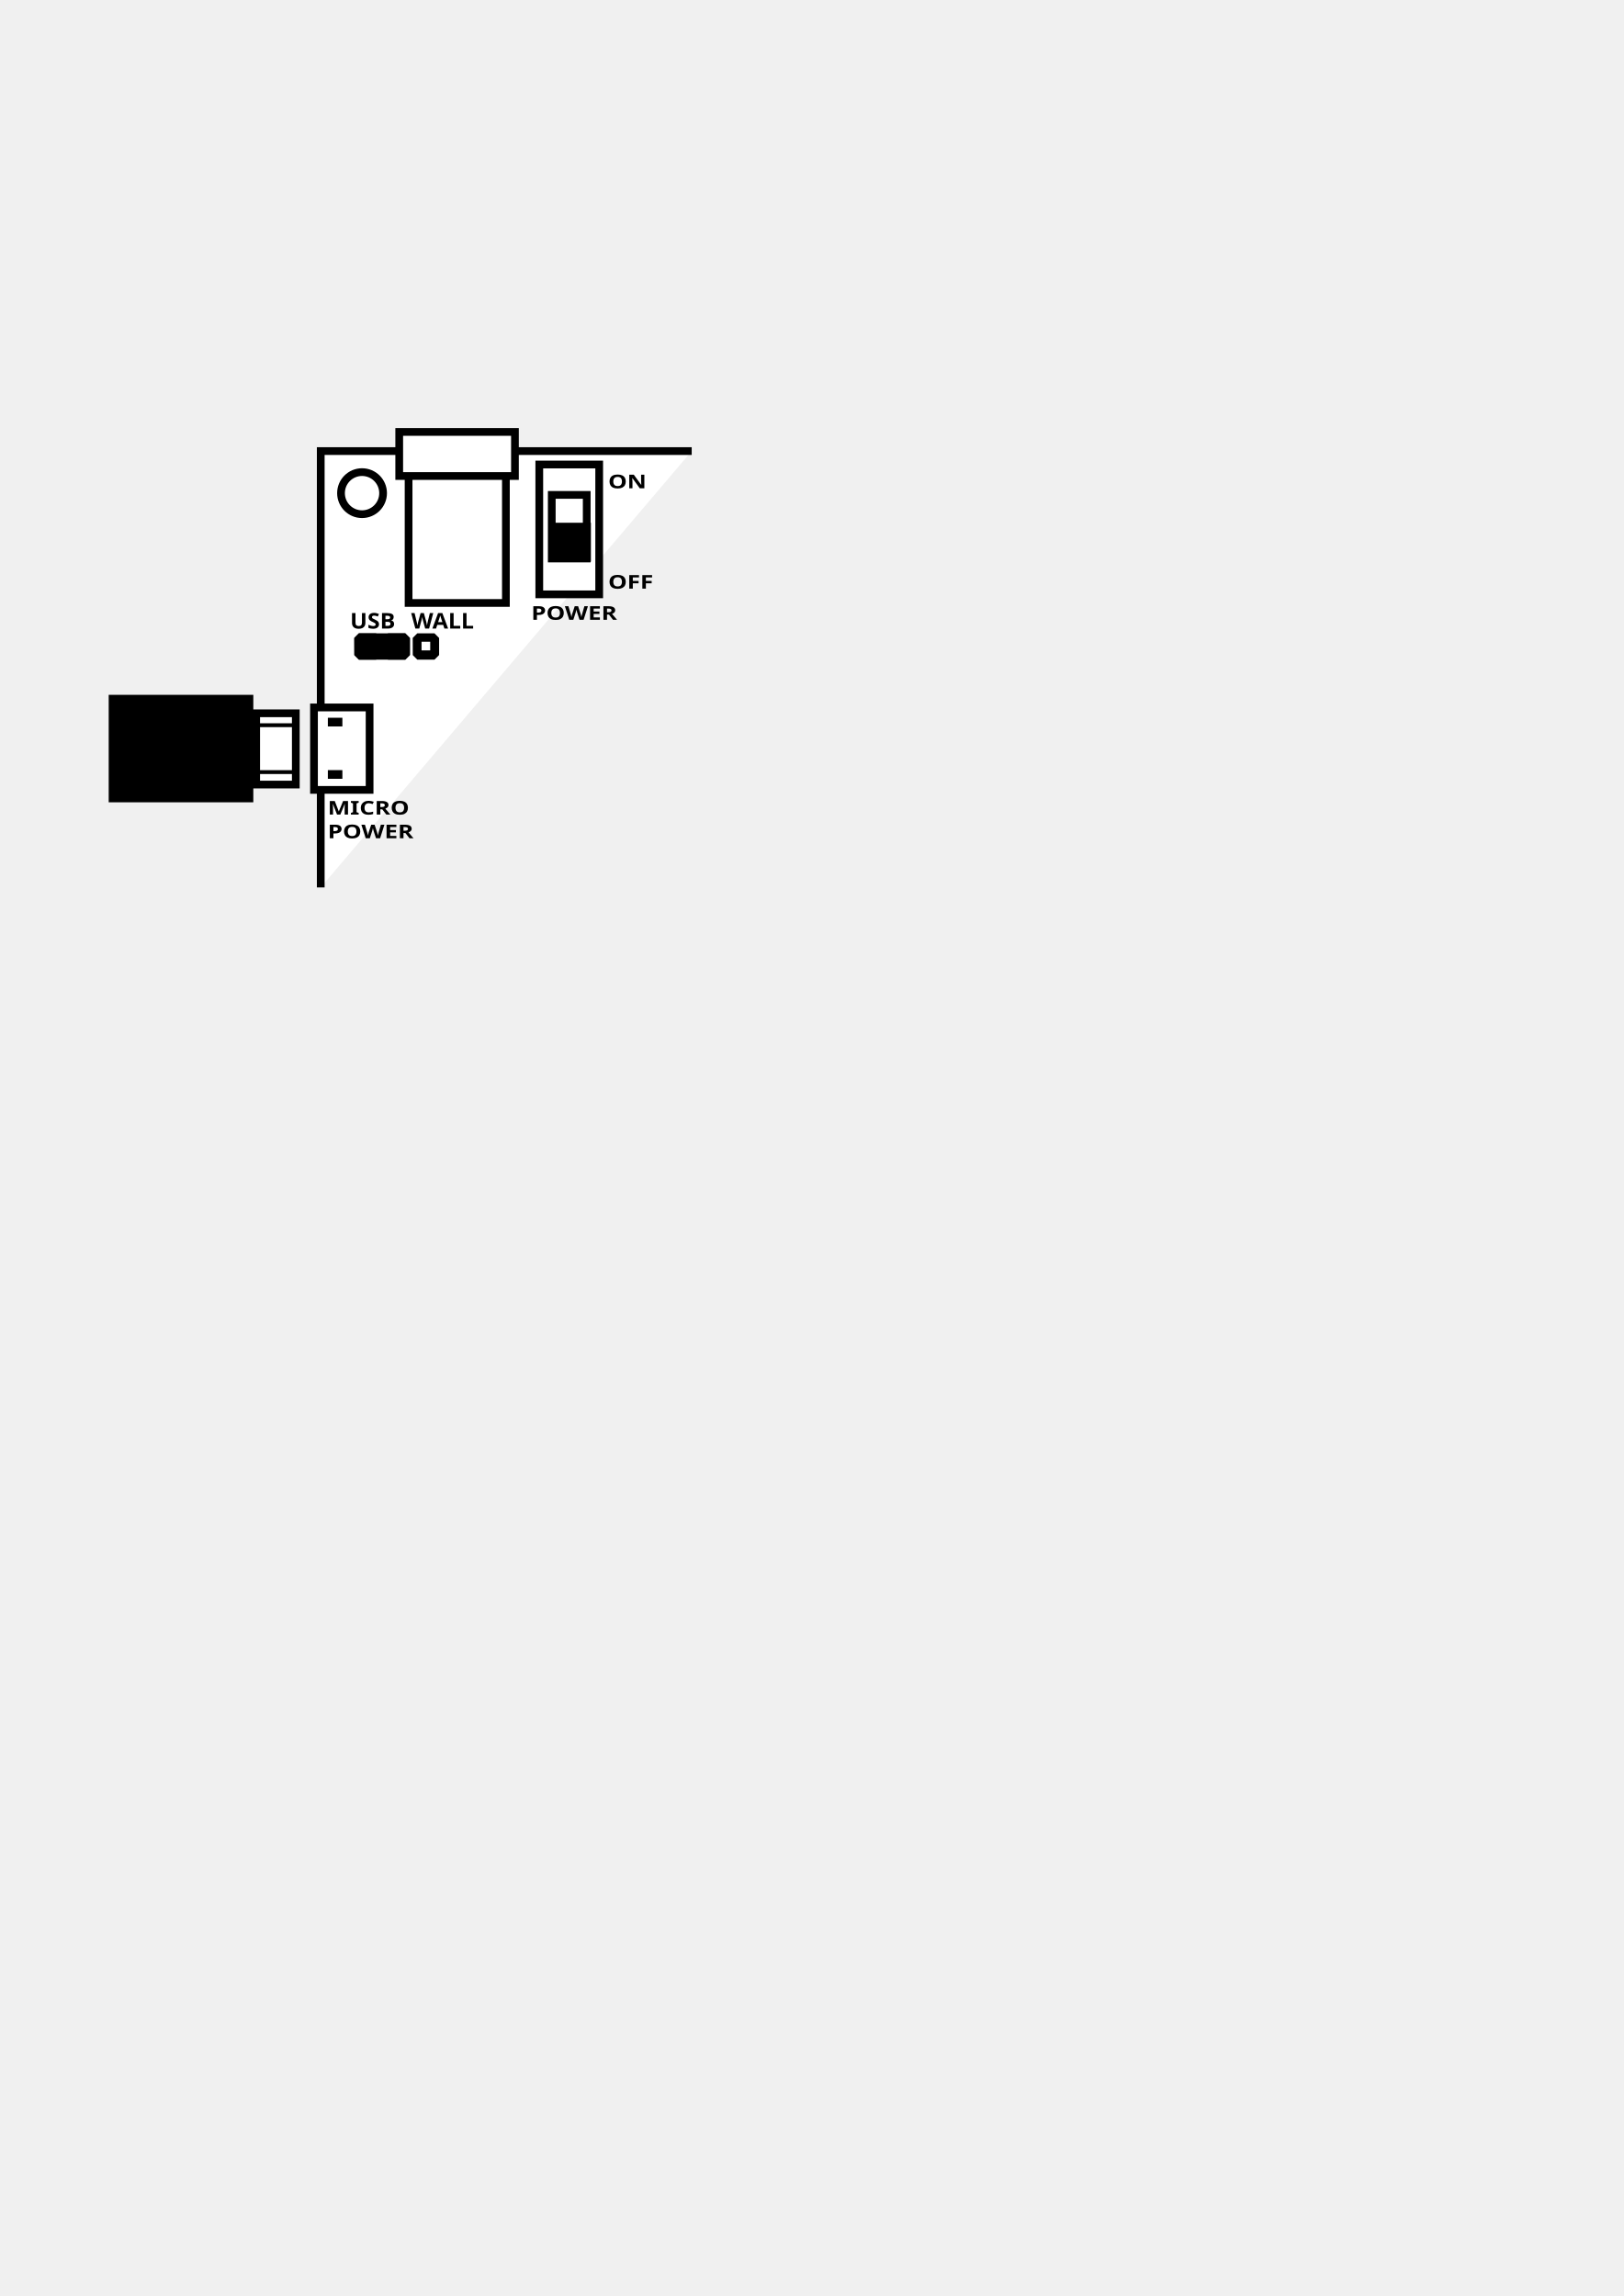
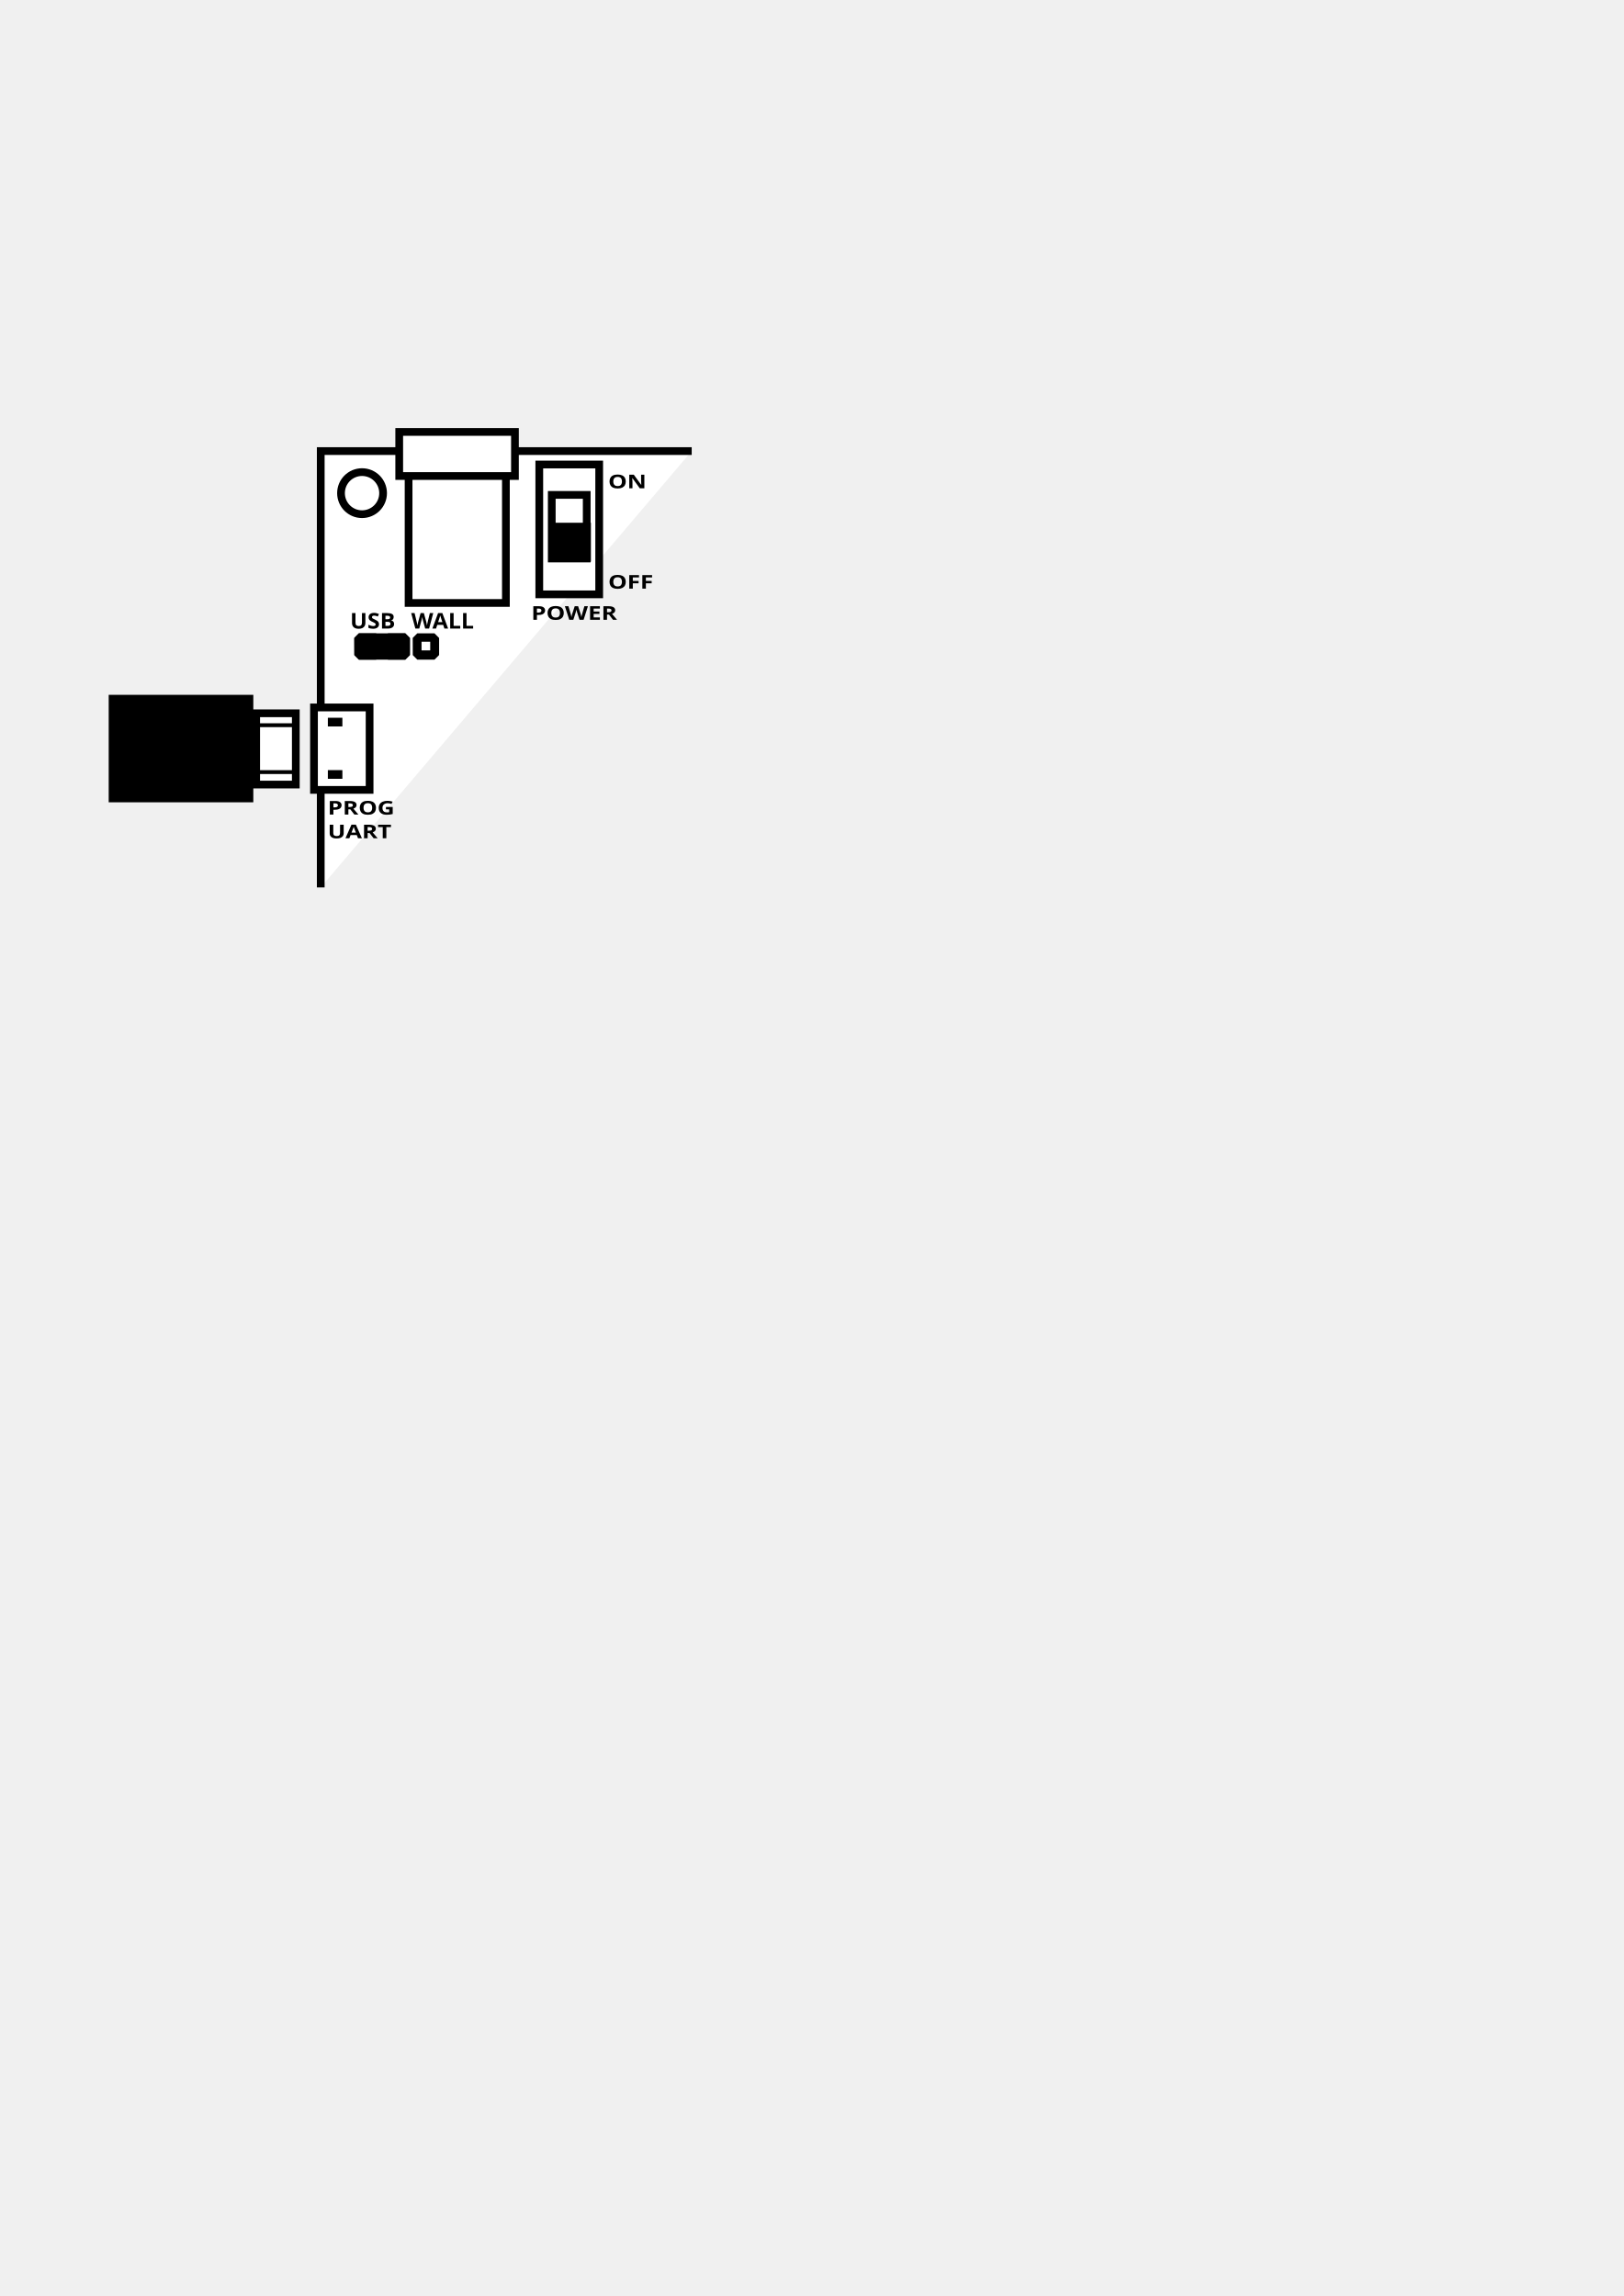
<svg xmlns="http://www.w3.org/2000/svg" width="210mm" height="297mm" viewBox="0 0 744.094 1052.362" id="svg5095" version="1.1">
  <defs id="defs5097" />
  <g id="layer1">
    <path style="opacity:1;fill:#ffffff;fill-opacity:1;stroke:#000000;stroke-width:3.543;stroke-linecap:butt;stroke-linejoin:miter;stroke-miterlimit:4;stroke-dasharray:none;stroke-dashoffset:0;stroke-opacity:1" d="m 146.987,406.748 0,-200 170,0" id="rect3347" />
    <rect y="215.781" x="187.244" height="60.584" width="44.595" id="rect4151" style="opacity:1;fill:#ffffff;fill-opacity:1;stroke:#000000;stroke-width:3.543;stroke-linecap:butt;stroke-linejoin:miter;stroke-miterlimit:4;stroke-dasharray:none;stroke-dashoffset:0;stroke-opacity:1" />
    <rect style="opacity:1;fill:#ffffff;fill-opacity:1;stroke:#000000;stroke-width:3.543;stroke-linecap:butt;stroke-linejoin:miter;stroke-miterlimit:4;stroke-dasharray:none;stroke-dashoffset:0;stroke-opacity:1" id="rect4149" width="53.033" height="20.203" x="182.951" y="197.977" />
    <circle style="opacity:1;fill:#ffffff;fill-opacity:1;stroke:#000000;stroke-width:3.543;stroke-linecap:butt;stroke-linejoin:miter;stroke-miterlimit:4;stroke-dasharray:none;stroke-dashoffset:0;stroke-opacity:1" id="path4153" cx="165.915" cy="226.033" r="9.643" />
    <g id="g4161" transform="translate(37.23915,-82.4183)">
      <rect y="295.324" x="209.9" height="59.512" width="27.452" id="rect4155" style="opacity:1;fill:#ffffff;fill-opacity:1;stroke:#000000;stroke-width:3.543;stroke-linecap:butt;stroke-linejoin:miter;stroke-miterlimit:4;stroke-dasharray:none;stroke-dashoffset:0;stroke-opacity:1" />
      <rect style="opacity:1;fill:#ffffff;fill-opacity:1;stroke:#000000;stroke-width:3.543;stroke-linecap:butt;stroke-linejoin:miter;stroke-miterlimit:4;stroke-dasharray:none;stroke-dashoffset:0;stroke-opacity:1" id="rect4157" width="16.023" height="29.155" x="215.615" y="309.253" />
      <rect y="323.791" x="216.071" height="14.286" width="15.714" id="rect4159" style="opacity:1;fill:#000000;fill-opacity:1;stroke:#000000;stroke-width:3.543;stroke-linecap:butt;stroke-linejoin:miter;stroke-miterlimit:4;stroke-dasharray:none;stroke-dashoffset:0;stroke-opacity:1" />
    </g>
    <g transform="translate(86.9866,-59.90035)" id="g4967">
      <g transform="translate(-460.8821,-45.96194)" id="g4172">
        <path style="fill:#000000;fill-opacity:1;fill-rule:evenodd;stroke:none;stroke-width:1px;stroke-linecap:butt;stroke-linejoin:miter;stroke-opacity:1" d="m 563.034,398.244 2.103,-2.103 7.854,0 2.134,2.134 0,7.823 -2.118,2.118 -7.869,0 -2.079,-2.079 z" id="path4168" />
        <rect style="opacity:1;fill:#ffffff;fill-opacity:1;stroke:none;stroke-width:3.543;stroke-linecap:butt;stroke-linejoin:miter;stroke-miterlimit:4;stroke-dasharray:none;stroke-dashoffset:0;stroke-opacity:1" id="rect4170" width="3.977" height="3.977" x="567.074" y="399.993" />
      </g>
      <g id="g4176" transform="translate(-474.2666,-45.96194)">
        <path id="path4178" d="m 563.034,398.244 2.103,-2.103 7.854,0 2.134,2.134 0,7.823 -2.118,2.118 -7.869,0 -2.079,-2.079 z" style="fill:#000000;fill-opacity:1;fill-rule:evenodd;stroke:none;stroke-width:1px;stroke-linecap:butt;stroke-linejoin:miter;stroke-opacity:1" />
        <rect y="399.993" x="567.074" height="3.977" width="3.977" id="rect4180" style="opacity:1;fill:#ffffff;fill-opacity:1;stroke:none;stroke-width:3.543;stroke-linecap:butt;stroke-linejoin:miter;stroke-miterlimit:4;stroke-dasharray:none;stroke-dashoffset:0;stroke-opacity:1" />
      </g>
      <g transform="translate(-487.6511,-45.96194)" id="g4182">
        <path style="fill:#000000;fill-opacity:1;fill-rule:evenodd;stroke:none;stroke-width:1px;stroke-linecap:butt;stroke-linejoin:miter;stroke-opacity:1" d="m 563.034,398.244 2.103,-2.103 7.854,0 2.134,2.134 0,7.823 -2.118,2.118 -7.869,0 -2.079,-2.079 z" id="path4184" />
        <rect style="opacity:1;fill:#ffffff;fill-opacity:1;stroke:none;stroke-width:3.543;stroke-linecap:butt;stroke-linejoin:miter;stroke-miterlimit:4;stroke-dasharray:none;stroke-dashoffset:0;stroke-opacity:1" id="rect4186" width="3.977" height="3.977" x="567.074" y="399.993" />
      </g>
    </g>
    <rect style="opacity:1;fill:#ffffff;fill-opacity:1;stroke:#000000;stroke-width:3.543;stroke-linecap:butt;stroke-linejoin:miter;stroke-miterlimit:4;stroke-dasharray:none;stroke-dashoffset:0;stroke-opacity:1" id="rect4188" width="37.776" height="25.481" x="324.255" y="-169.375" transform="matrix(0,1,-1,0,0,0)" ry="0" />
    <rect style="opacity:1;fill:#000000;fill-opacity:1;stroke:none;stroke-width:3.543;stroke-linecap:butt;stroke-linejoin:miter;stroke-miterlimit:4;stroke-dasharray:none;stroke-dashoffset:0;stroke-opacity:1" id="rect4205" width="6.656" height="3.977" x="150.247" y="328.981" />
    <rect y="352.981" x="150.247" height="3.977" width="6.656" id="rect4209" style="opacity:1;fill:#000000;fill-opacity:1;stroke:none;stroke-width:3.543;stroke-linecap:butt;stroke-linejoin:miter;stroke-miterlimit:4;stroke-dasharray:none;stroke-dashoffset:0;stroke-opacity:1" />
    <path id="path4219" d="m 172.341,302.354 -7.869,0 -2.079,-2.079 -0.023,-7.892 2.103,-2.103 7.854,0 5.531,0 7.854,0 2.134,2.134 0,7.823 -2.118,2.118 -7.869,0 z" style="fill:#000000;fill-opacity:1;fill-rule:evenodd;stroke:none;stroke-width:1px;stroke-linecap:butt;stroke-linejoin:miter;stroke-opacity:1" />
    <g transform="translate(86.9866,-59.90035)" id="g4909">
      <rect transform="matrix(0,-1,1,0,0,0)" style="opacity:1;fill:#000000;fill-opacity:1;stroke:none;stroke-width:3.891;stroke-linecap:round;stroke-linejoin:round;stroke-miterlimit:4;stroke-dasharray:none;stroke-dashoffset:0;stroke-opacity:1" id="rect4895" width="49.258" height="66.273" x="-427.63" y="-37.173" ry="0" />
      <g id="g4905">
        <rect transform="matrix(0,1,-1,0,0,0)" y="-48.57" x="386.832" height="18.161" width="32.657" id="rect4893" style="opacity:1;fill:#ffffff;fill-opacity:1;stroke:#000000;stroke-width:3.543;stroke-linecap:butt;stroke-linejoin:miter;stroke-miterlimit:4;stroke-dasharray:none;stroke-dashoffset:0;stroke-opacity:1" />
        <rect style="opacity:1;fill:none;fill-opacity:1;stroke:#000000;stroke-width:1.772;stroke-linecap:butt;stroke-linejoin:miter;stroke-miterlimit:4;stroke-dasharray:none;stroke-dashoffset:0;stroke-opacity:1" id="rect4887" width="21.483" height="18.338" x="392.296" y="-48.529" transform="matrix(0,1,-1,0,0,0)" />
      </g>
    </g>
    <text xml:space="preserve" style="font-style:normal;font-weight:normal;font-size:38.97px;line-height:125%;font-family:sans-serif;letter-spacing:0px;word-spacing:0px;fill:#000000;fill-opacity:1;stroke:none;stroke-width:1px;stroke-linecap:butt;stroke-linejoin:miter;stroke-opacity:1" x="217.191" y="318.388" id="text4919" transform="scale(1.120801,0.8922191)">
      <tspan id="tspan4921" x="217.191" y="318.388" style="font-style:normal;font-variant:normal;font-weight:bold;font-stretch:normal;font-size:9.743px;font-family:'Source Sans Pro';-inkscape-font-specification:'Source Sans Pro Bold';fill:#000000;fill-opacity:1">POWER</tspan>
    </text>
    <text transform="scale(1.120801,0.8922191)" id="text4923" y="250.84" x="248.657" style="font-style:normal;font-weight:normal;font-size:38.97px;line-height:125%;font-family:sans-serif;letter-spacing:0px;word-spacing:0px;fill:#000000;fill-opacity:1;stroke:none;stroke-width:1px;stroke-linecap:butt;stroke-linejoin:miter;stroke-opacity:1" xml:space="preserve">
      <tspan style="font-style:normal;font-variant:normal;font-weight:bold;font-stretch:normal;font-size:9.743px;font-family:'Source Sans Pro';-inkscape-font-specification:'Source Sans Pro Bold';fill:#000000;fill-opacity:1" y="250.84" x="248.657" id="tspan4925">ON</tspan>
    </text>
    <text xml:space="preserve" style="font-style:normal;font-weight:normal;font-size:38.97px;line-height:125%;font-family:sans-serif;letter-spacing:0px;word-spacing:0px;fill:#000000;fill-opacity:1;stroke:none;stroke-width:1px;stroke-linecap:butt;stroke-linejoin:miter;stroke-opacity:1" x="248.657" y="302.397" id="text4927" transform="scale(1.120801,0.8922191)">
      <tspan id="tspan4929" x="248.657" y="302.397" style="font-style:normal;font-variant:normal;font-weight:bold;font-stretch:normal;font-size:9.743px;font-family:'Source Sans Pro';-inkscape-font-specification:'Source Sans Pro Bold';fill:#000000;fill-opacity:1">OFF</tspan>
    </text>
    <text transform="scale(1.026966,0.9737425)" id="text4931" y="295.858" x="183.486" style="font-style:normal;font-weight:normal;font-size:40.77px;line-height:125%;font-family:sans-serif;letter-spacing:0px;word-spacing:0px;fill:#000000;fill-opacity:1;stroke:none;stroke-width:1px;stroke-linecap:butt;stroke-linejoin:miter;stroke-opacity:1" xml:space="preserve">
      <tspan style="font-style:normal;font-variant:normal;font-weight:bold;font-stretch:normal;font-size:10.193px;font-family:'Source Sans Pro';-inkscape-font-specification:'Source Sans Pro Bold';fill:#000000;fill-opacity:1" y="295.858" x="183.486" id="tspan4933">WALL</tspan>
    </text>
    <text transform="scale(1.120801,0.8922191)" id="text4939" y="418.455" x="133.982" style="font-style:normal;font-weight:normal;font-size:38.97px;line-height:125%;font-family:sans-serif;letter-spacing:0px;word-spacing:0px;fill:#000000;fill-opacity:1;stroke:none;stroke-width:1px;stroke-linecap:butt;stroke-linejoin:miter;stroke-opacity:1" xml:space="preserve">
-       <tspan style="font-style:normal;font-variant:normal;font-weight:bold;font-stretch:normal;font-size:9.743px;font-family:'Source Sans Pro';-inkscape-font-specification:'Source Sans Pro Bold';fill:#000000;fill-opacity:1" y="418.455" x="133.982" id="tspan4941">MICRO</tspan>
-       <tspan style="font-style:normal;font-variant:normal;font-weight:bold;font-stretch:normal;font-size:9.743px;font-family:'Source Sans Pro';-inkscape-font-specification:'Source Sans Pro Bold';fill:#000000;fill-opacity:1" y="430.633" x="133.982" id="tspan4943">POWER</tspan>
+       <tspan style="font-style:normal;font-variant:normal;font-weight:bold;font-stretch:normal;font-size:9.743px;font-family:'Source Sans Pro';-inkscape-font-specification:'Source Sans Pro Bold';fill:#000000;fill-opacity:1" y="418.455" x="133.982" id="tspan4943">PROG</tspan>
+       <tspan style="font-style:normal;font-variant:normal;font-weight:bold;font-stretch:normal;font-size:9.743px;font-family:'Source Sans Pro';-inkscape-font-specification:'Source Sans Pro Bold';fill:#000000;fill-opacity:1" y="430.633" x="133.982" id="tspan4185">UART</tspan>
    </text>
    <text xml:space="preserve" style="font-style:normal;font-weight:normal;font-size:40.77px;line-height:125%;font-family:sans-serif;letter-spacing:0px;word-spacing:0px;fill:#000000;fill-opacity:1;stroke:none;stroke-width:1px;stroke-linecap:butt;stroke-linejoin:miter;stroke-opacity:1" x="156.221" y="295.858" id="text4951" transform="scale(1.026966,0.9737425)">
      <tspan id="tspan4953" x="156.221" y="295.858" style="font-style:normal;font-variant:normal;font-weight:bold;font-stretch:normal;font-size:10.193px;font-family:'Source Sans Pro';-inkscape-font-specification:'Source Sans Pro Bold';fill:#000000;fill-opacity:1">USB</tspan>
    </text>
  </g>
</svg>
